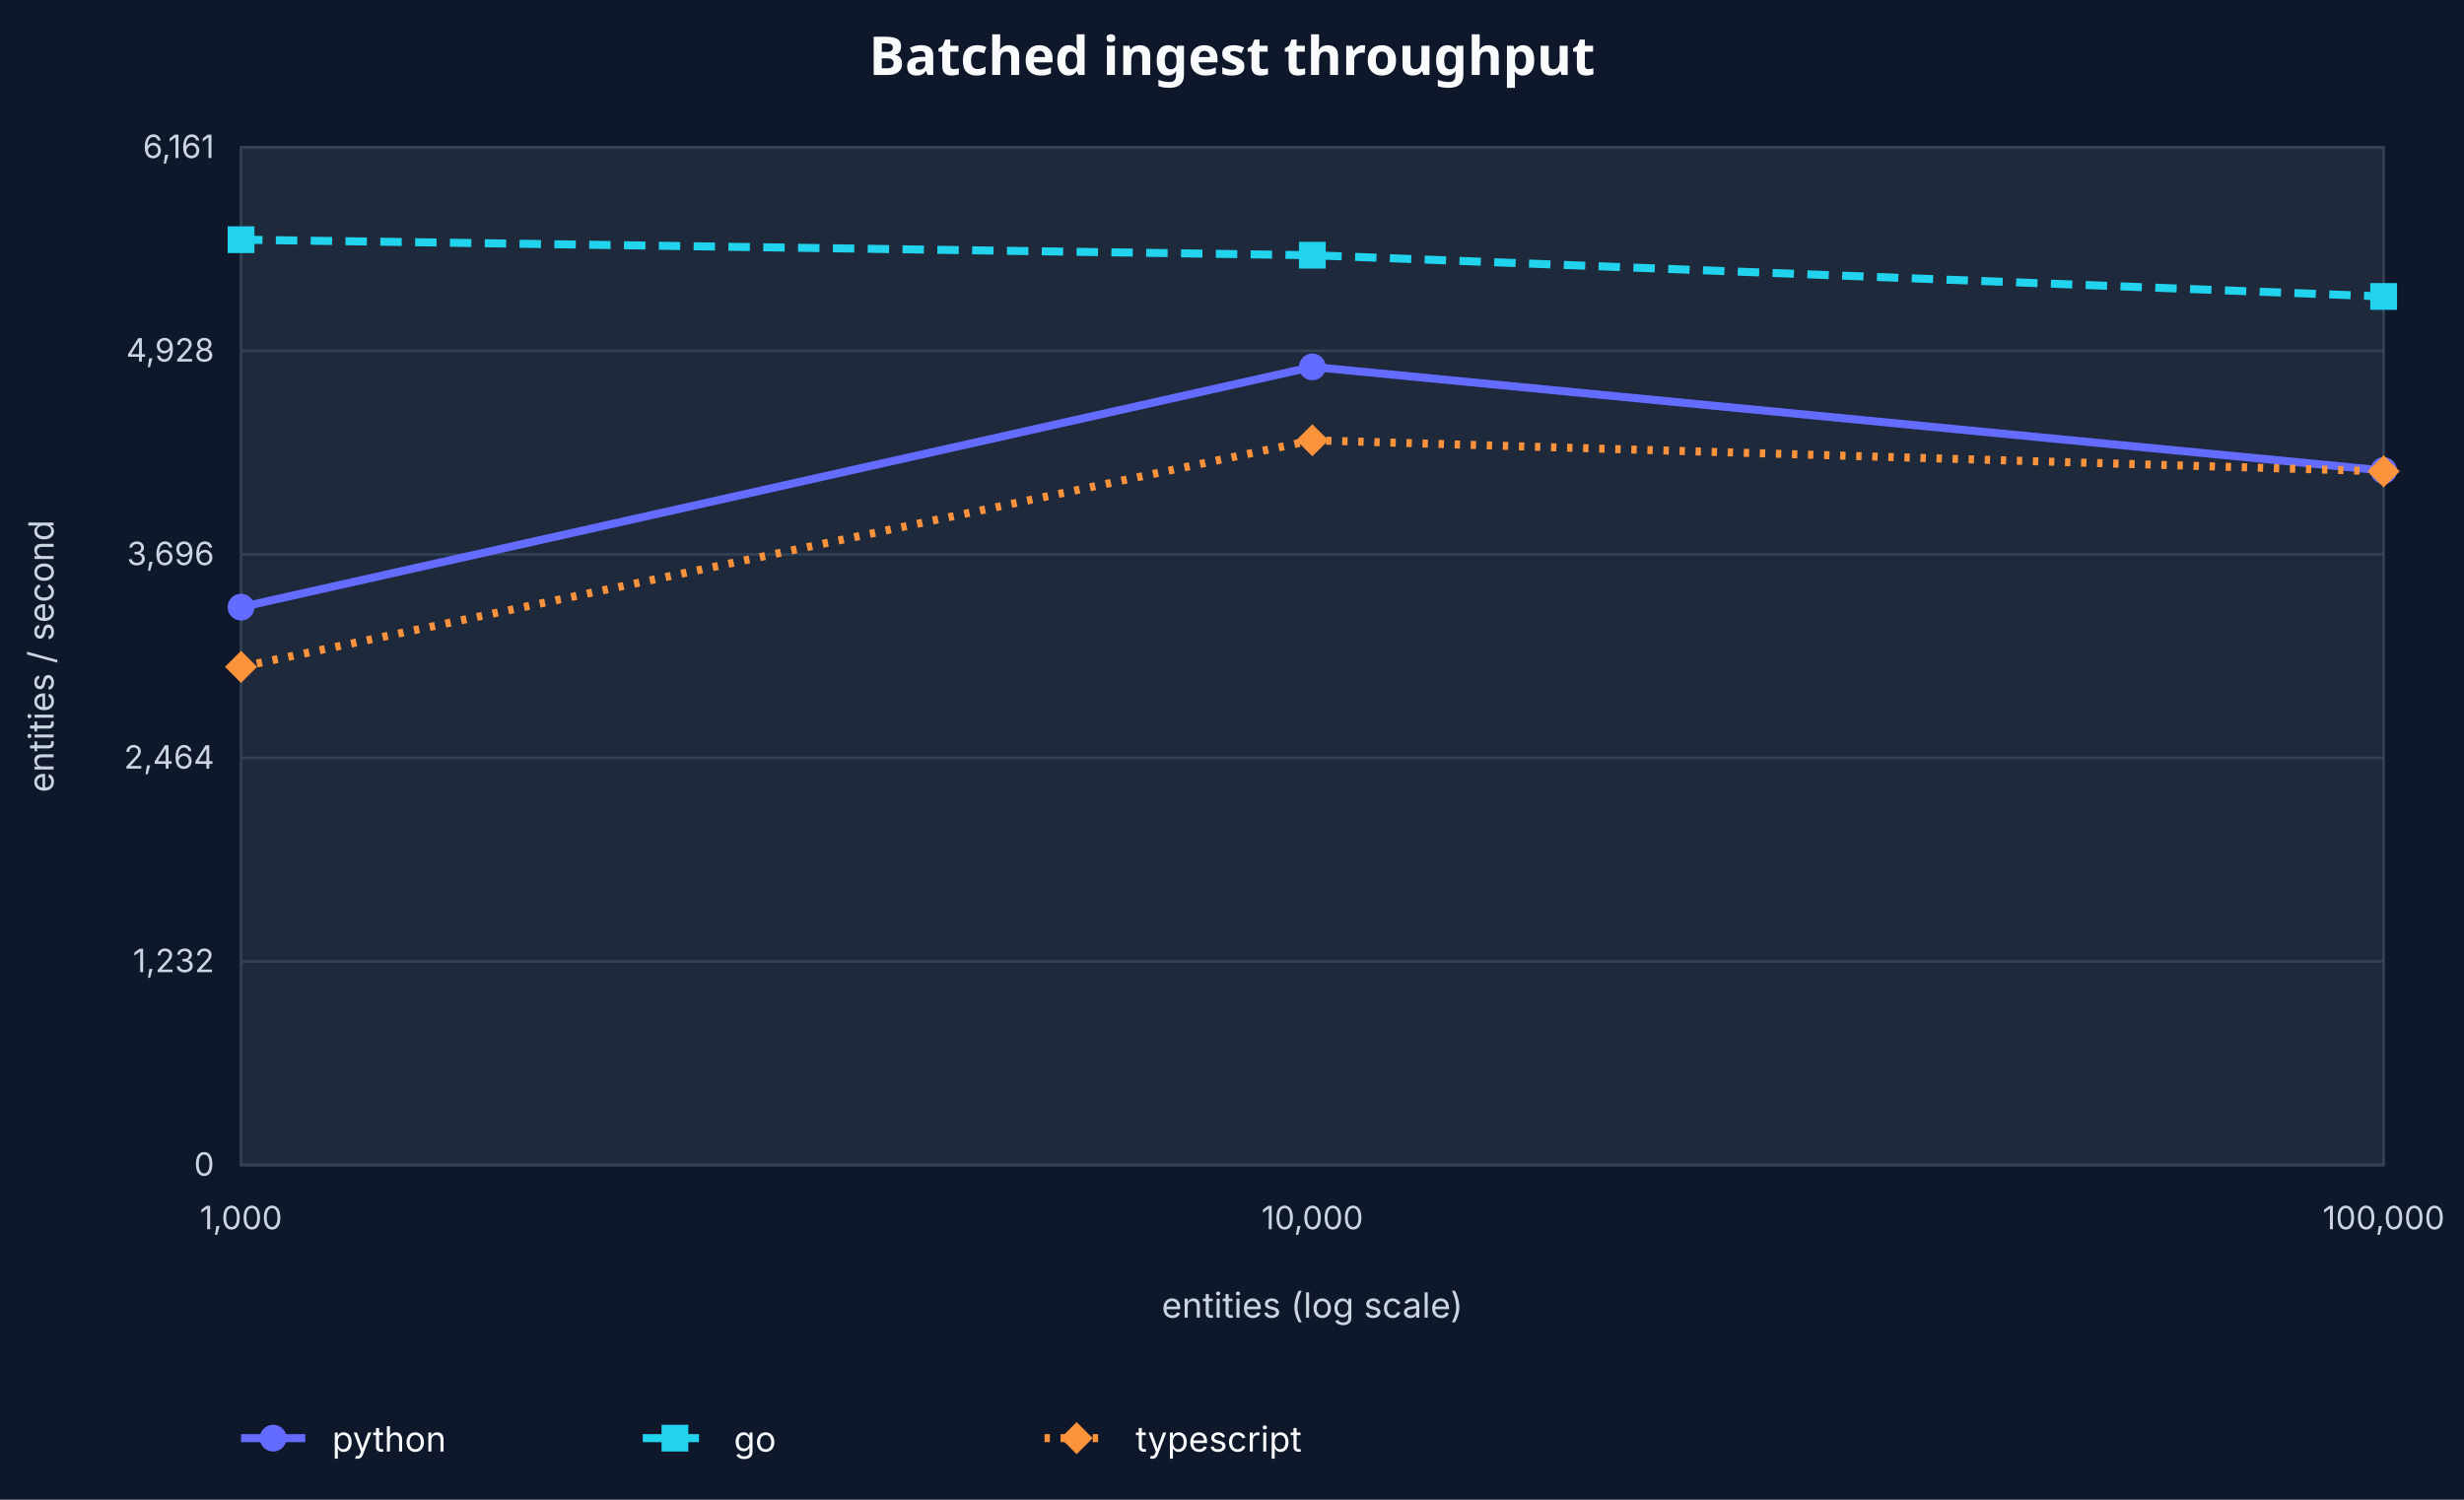
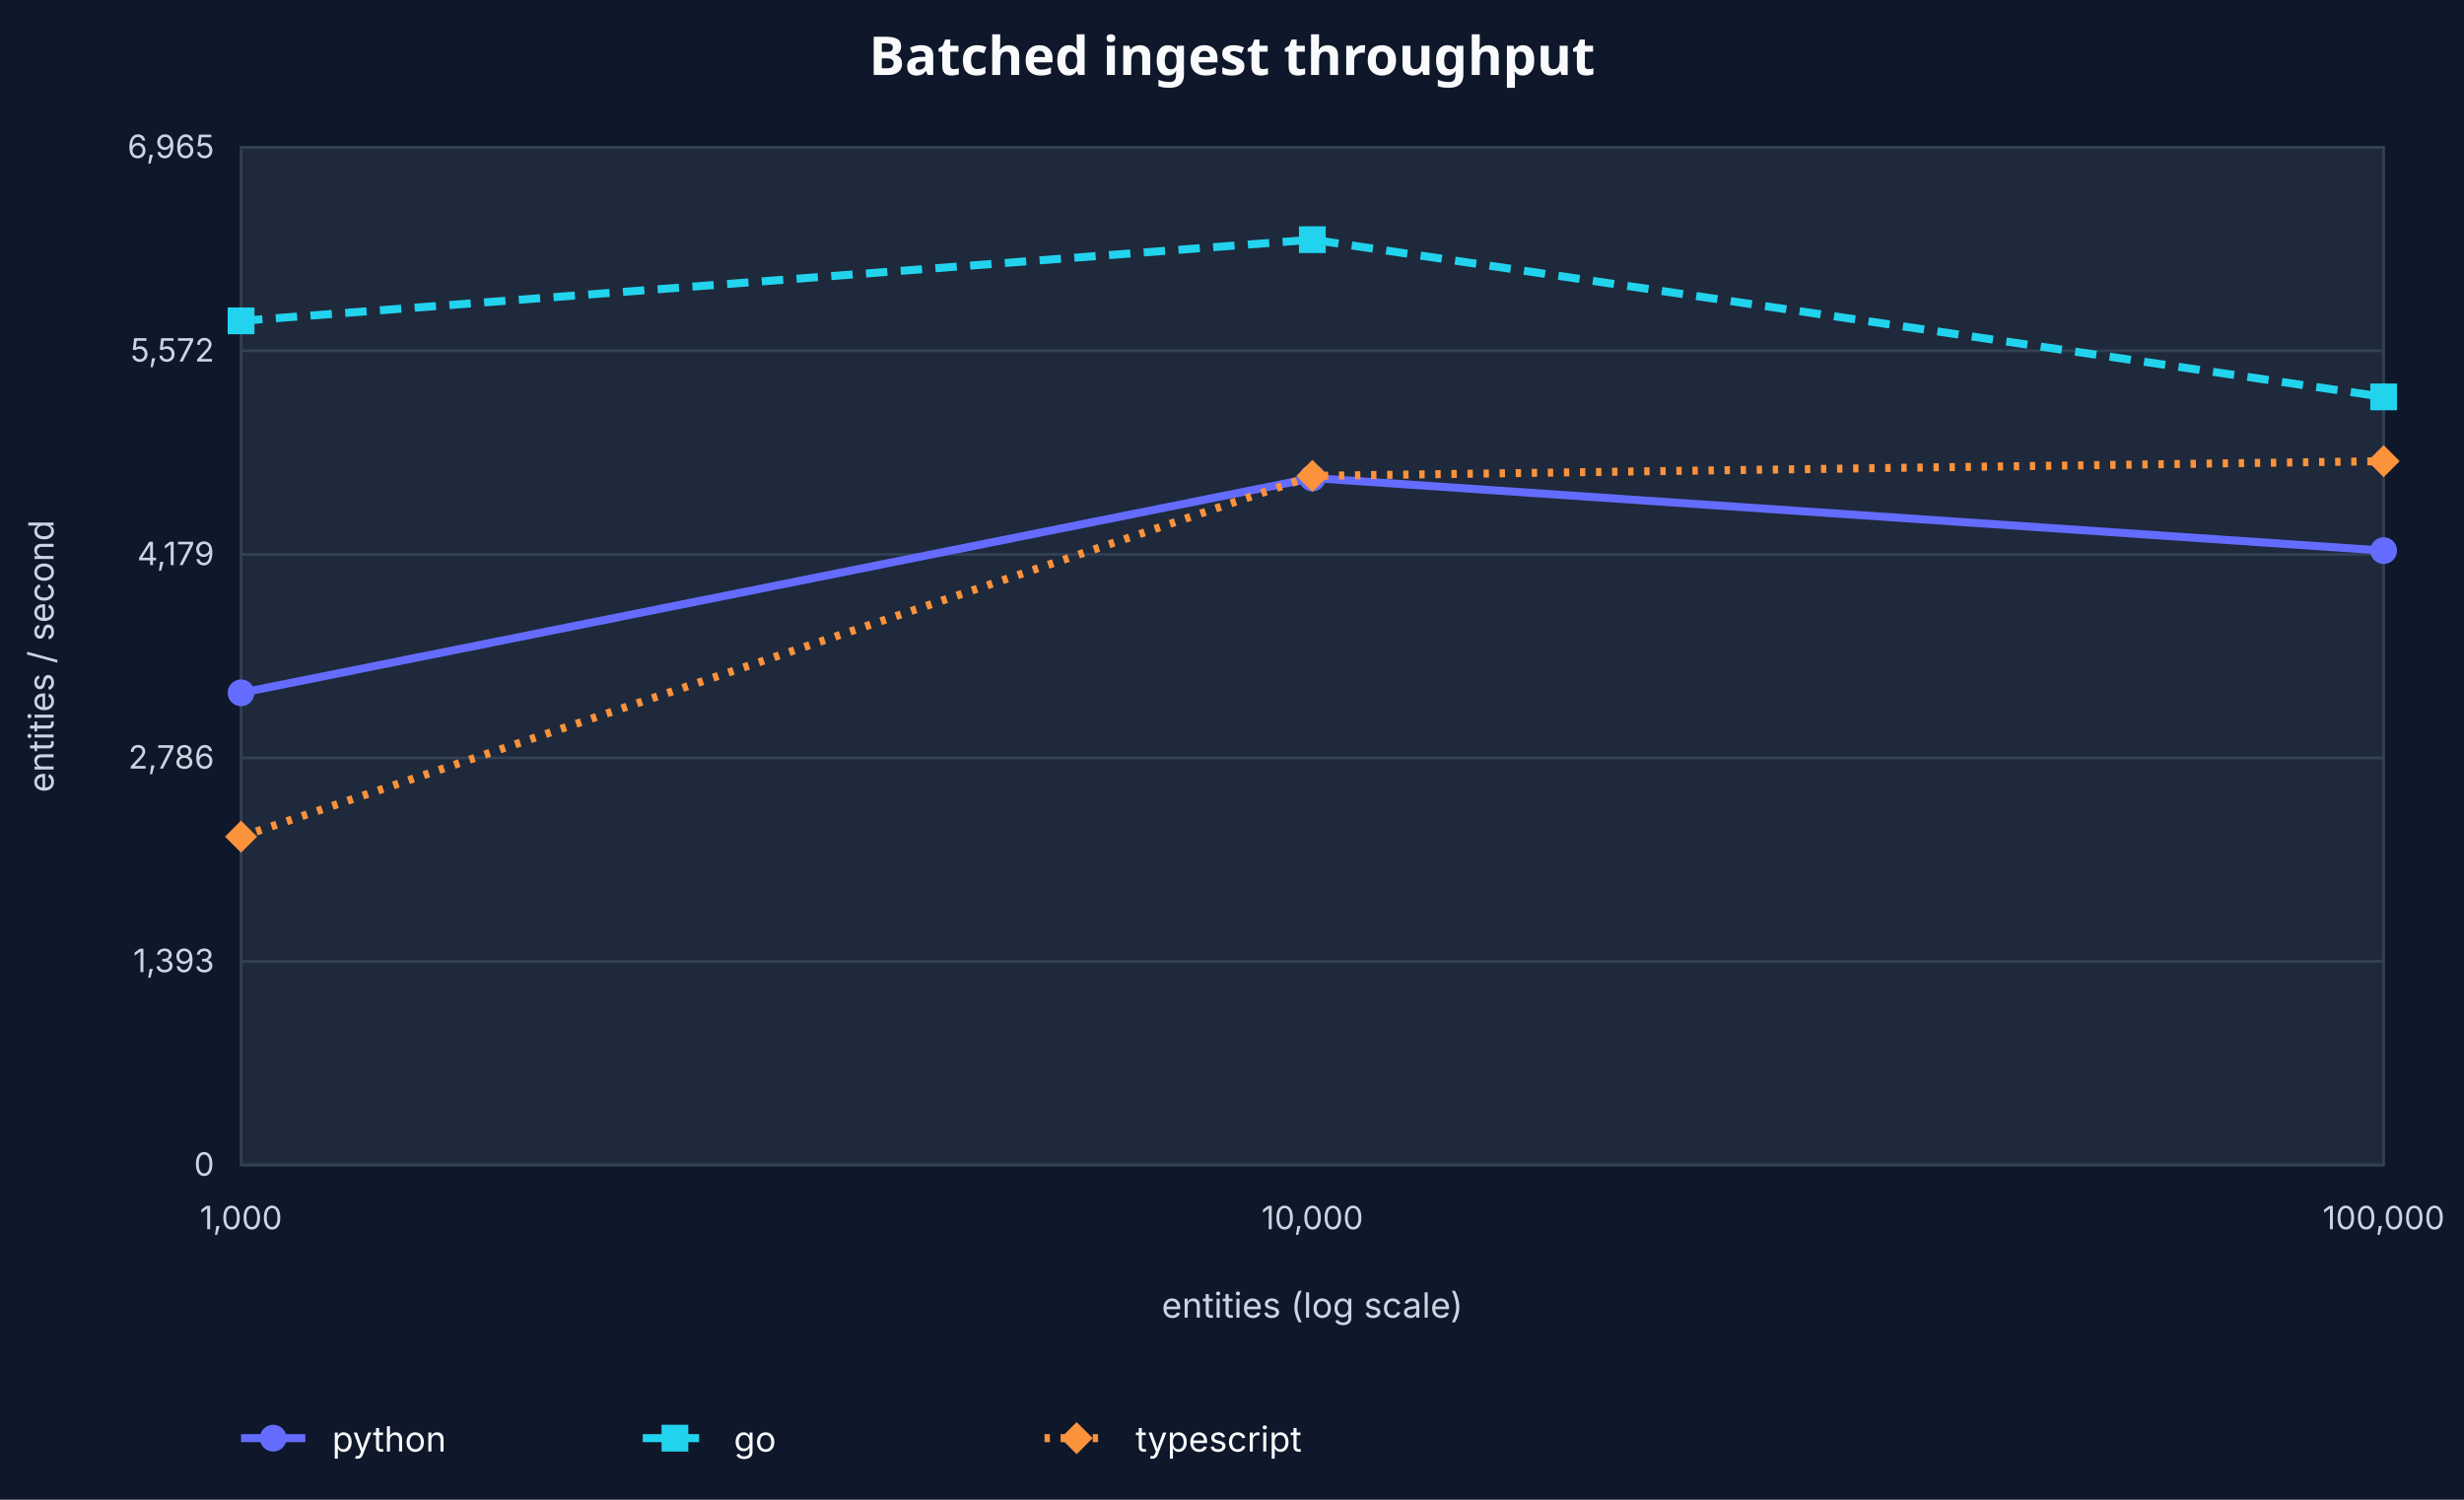
<svg xmlns="http://www.w3.org/2000/svg" role="img" aria-labelledby="chart-title chart-description" viewBox="0 0 920 560">
  <rect width="920" height="560" fill="#0F172A" />
  <rect x="90" y="55" width="800" height="380" fill="#1E293B" stroke="#334155" />
  <text x="460.0" y="28" text-anchor="middle" font-family="'Outfit Variable', Outfit, sans-serif" font-size="20" font-weight="600" fill="#F8FAFC">Batched ingest throughput</text>
  <line x1="90" y1="435.0" x2="890" y2="435.0" stroke="#334155" />
  <text x="80" y="439.0" text-anchor="end" font-family="'Inter Variable', Inter, sans-serif" font-size="12" fill="#CBD5E1">0</text>
  <line x1="90" y1="359.0" x2="890" y2="359.0" stroke="#334155" />
-   <text x="80" y="363.0" text-anchor="end" font-family="'Inter Variable', Inter, sans-serif" font-size="12" fill="#CBD5E1">1,232</text>
+   <text x="80" y="363.0" text-anchor="end" font-family="'Inter Variable', Inter, sans-serif" font-size="12" fill="#CBD5E1">1,393</text>
  <line x1="90" y1="283.0" x2="890" y2="283.0" stroke="#334155" />
-   <text x="80" y="287.0" text-anchor="end" font-family="'Inter Variable', Inter, sans-serif" font-size="12" fill="#CBD5E1">2,464</text>
+   <text x="80" y="287.0" text-anchor="end" font-family="'Inter Variable', Inter, sans-serif" font-size="12" fill="#CBD5E1">2,786</text>
  <line x1="90" y1="207.0" x2="890" y2="207.0" stroke="#334155" />
-   <text x="80" y="211.0" text-anchor="end" font-family="'Inter Variable', Inter, sans-serif" font-size="12" fill="#CBD5E1">3,696</text>
+   <text x="80" y="211.0" text-anchor="end" font-family="'Inter Variable', Inter, sans-serif" font-size="12" fill="#CBD5E1">4,179</text>
  <line x1="90" y1="131.0" x2="890" y2="131.0" stroke="#334155" />
-   <text x="80" y="135.0" text-anchor="end" font-family="'Inter Variable', Inter, sans-serif" font-size="12" fill="#CBD5E1">4,928</text>
+   <text x="80" y="135.0" text-anchor="end" font-family="'Inter Variable', Inter, sans-serif" font-size="12" fill="#CBD5E1">5,572</text>
  <line x1="90" y1="55.0" x2="890" y2="55.0" stroke="#334155" />
-   <text x="80" y="59.0" text-anchor="end" font-family="'Inter Variable', Inter, sans-serif" font-size="12" fill="#CBD5E1">6,161</text>
-   <polyline points="90.0,226.7 490.0,137.0 890.0,175.7" fill="none" stroke="#646CFF" stroke-width="3" />
-   <circle cx="90.0" cy="226.7" r="5" fill="#646CFF" />
-   <circle cx="490.0" cy="137.0" r="5" fill="#646CFF" />
-   <circle cx="890.0" cy="175.7" r="5" fill="#646CFF" />
-   <polyline points="90.0,89.5 490.0,95.3 890.0,110.7" fill="none" stroke="#22D3EE" stroke-width="3" stroke-dasharray="8 5" />
-   <rect x="85.0" y="84.5" width="10" height="10" fill="#22D3EE" />
-   <rect x="485.0" y="90.3" width="10" height="10" fill="#22D3EE" />
-   <rect x="885.0" y="105.7" width="10" height="10" fill="#22D3EE" />
-   <polyline points="90.0,249.0 490.0,164.4 890.0,176.0" fill="none" stroke="#FB923C" stroke-width="3" stroke-dasharray="2 4" />
-   <path d="M 90.0 243.0 L 96.0 249.0 L 90.0 255.0 L 84.0 249.0 Z" fill="#FB923C" />
-   <path d="M 490.0 158.4 L 496.0 164.4 L 490.0 170.4 L 484.0 164.4 Z" fill="#FB923C" />
-   <path d="M 890.0 170.0 L 896.0 176.0 L 890.0 182.0 L 884.0 176.0 Z" fill="#FB923C" />
+   <text x="80" y="59.0" text-anchor="end" font-family="'Inter Variable', Inter, sans-serif" font-size="12" fill="#CBD5E1">6,965</text>
+   <polyline points="90.0,258.7 490.0,178.5 890.0,205.6" fill="none" stroke="#646CFF" stroke-width="3" />
+   <circle cx="90.0" cy="258.7" r="5" fill="#646CFF" />
+   <circle cx="490.0" cy="178.5" r="5" fill="#646CFF" />
+   <circle cx="890.0" cy="205.6" r="5" fill="#646CFF" />
+   <polyline points="90.0,119.8 490.0,89.5 890.0,148.2" fill="none" stroke="#22D3EE" stroke-width="3" stroke-dasharray="8 5" />
+   <rect x="85.0" y="114.8" width="10" height="10" fill="#22D3EE" />
+   <rect x="485.0" y="84.5" width="10" height="10" fill="#22D3EE" />
+   <rect x="885.0" y="143.2" width="10" height="10" fill="#22D3EE" />
+   <polyline points="90.0,312.4 490.0,177.7 890.0,172.2" fill="none" stroke="#FB923C" stroke-width="3" stroke-dasharray="2 4" />
+   <path d="M 90.0 306.4 L 96.0 312.4 L 90.0 318.4 L 84.0 312.4 Z" fill="#FB923C" />
+   <path d="M 490.0 171.7 L 496.0 177.7 L 490.0 183.7 L 484.0 177.7 Z" fill="#FB923C" />
+   <path d="M 890.0 166.2 L 896.0 172.2 L 890.0 178.2 L 884.0 172.2 Z" fill="#FB923C" />
  <text x="90.0" y="459" text-anchor="middle" font-family="'Inter Variable', Inter, sans-serif" font-size="12" fill="#CBD5E1">1,000</text>
  <text x="490.0" y="459" text-anchor="middle" font-family="'Inter Variable', Inter, sans-serif" font-size="12" fill="#CBD5E1">10,000</text>
  <text x="890.0" y="459" text-anchor="middle" font-family="'Inter Variable', Inter, sans-serif" font-size="12" fill="#CBD5E1">100,000</text>
  <line x1="90" y1="537" x2="114" y2="537" stroke="#646CFF" stroke-width="3" />
  <circle cx="102.0" cy="537.0" r="5" fill="#646CFF" />
  <text x="124" y="542" font-family="'Inter Variable', Inter, sans-serif" font-size="13" fill="#F8FAFC">python</text>
  <line x1="240" y1="537" x2="264" y2="537" stroke="#22D3EE" stroke-width="3" stroke-dasharray="8 5" />
  <rect x="247.0" y="532.0" width="10" height="10" fill="#22D3EE" />
  <text x="274" y="542" font-family="'Inter Variable', Inter, sans-serif" font-size="13" fill="#F8FAFC">go</text>
  <line x1="390" y1="537" x2="414" y2="537" stroke="#FB923C" stroke-width="3" stroke-dasharray="2 4" />
  <path d="M 402.0 531.0 L 408.0 537.0 L 402.0 543.0 L 396.0 537.0 Z" fill="#FB923C" />
  <text x="424" y="542" font-family="'Inter Variable', Inter, sans-serif" font-size="13" fill="#F8FAFC">typescript</text>
  <text x="490.0" y="492" text-anchor="middle" font-family="'Inter Variable', Inter, sans-serif" font-size="13" fill="#CBD5E1">entities (log scale)</text>
  <text x="20" y="245.0" transform="rotate(-90 20 245.0)" text-anchor="middle" font-family="'Inter Variable', Inter, sans-serif" font-size="13" fill="#CBD5E1">entities / second</text>
</svg>
